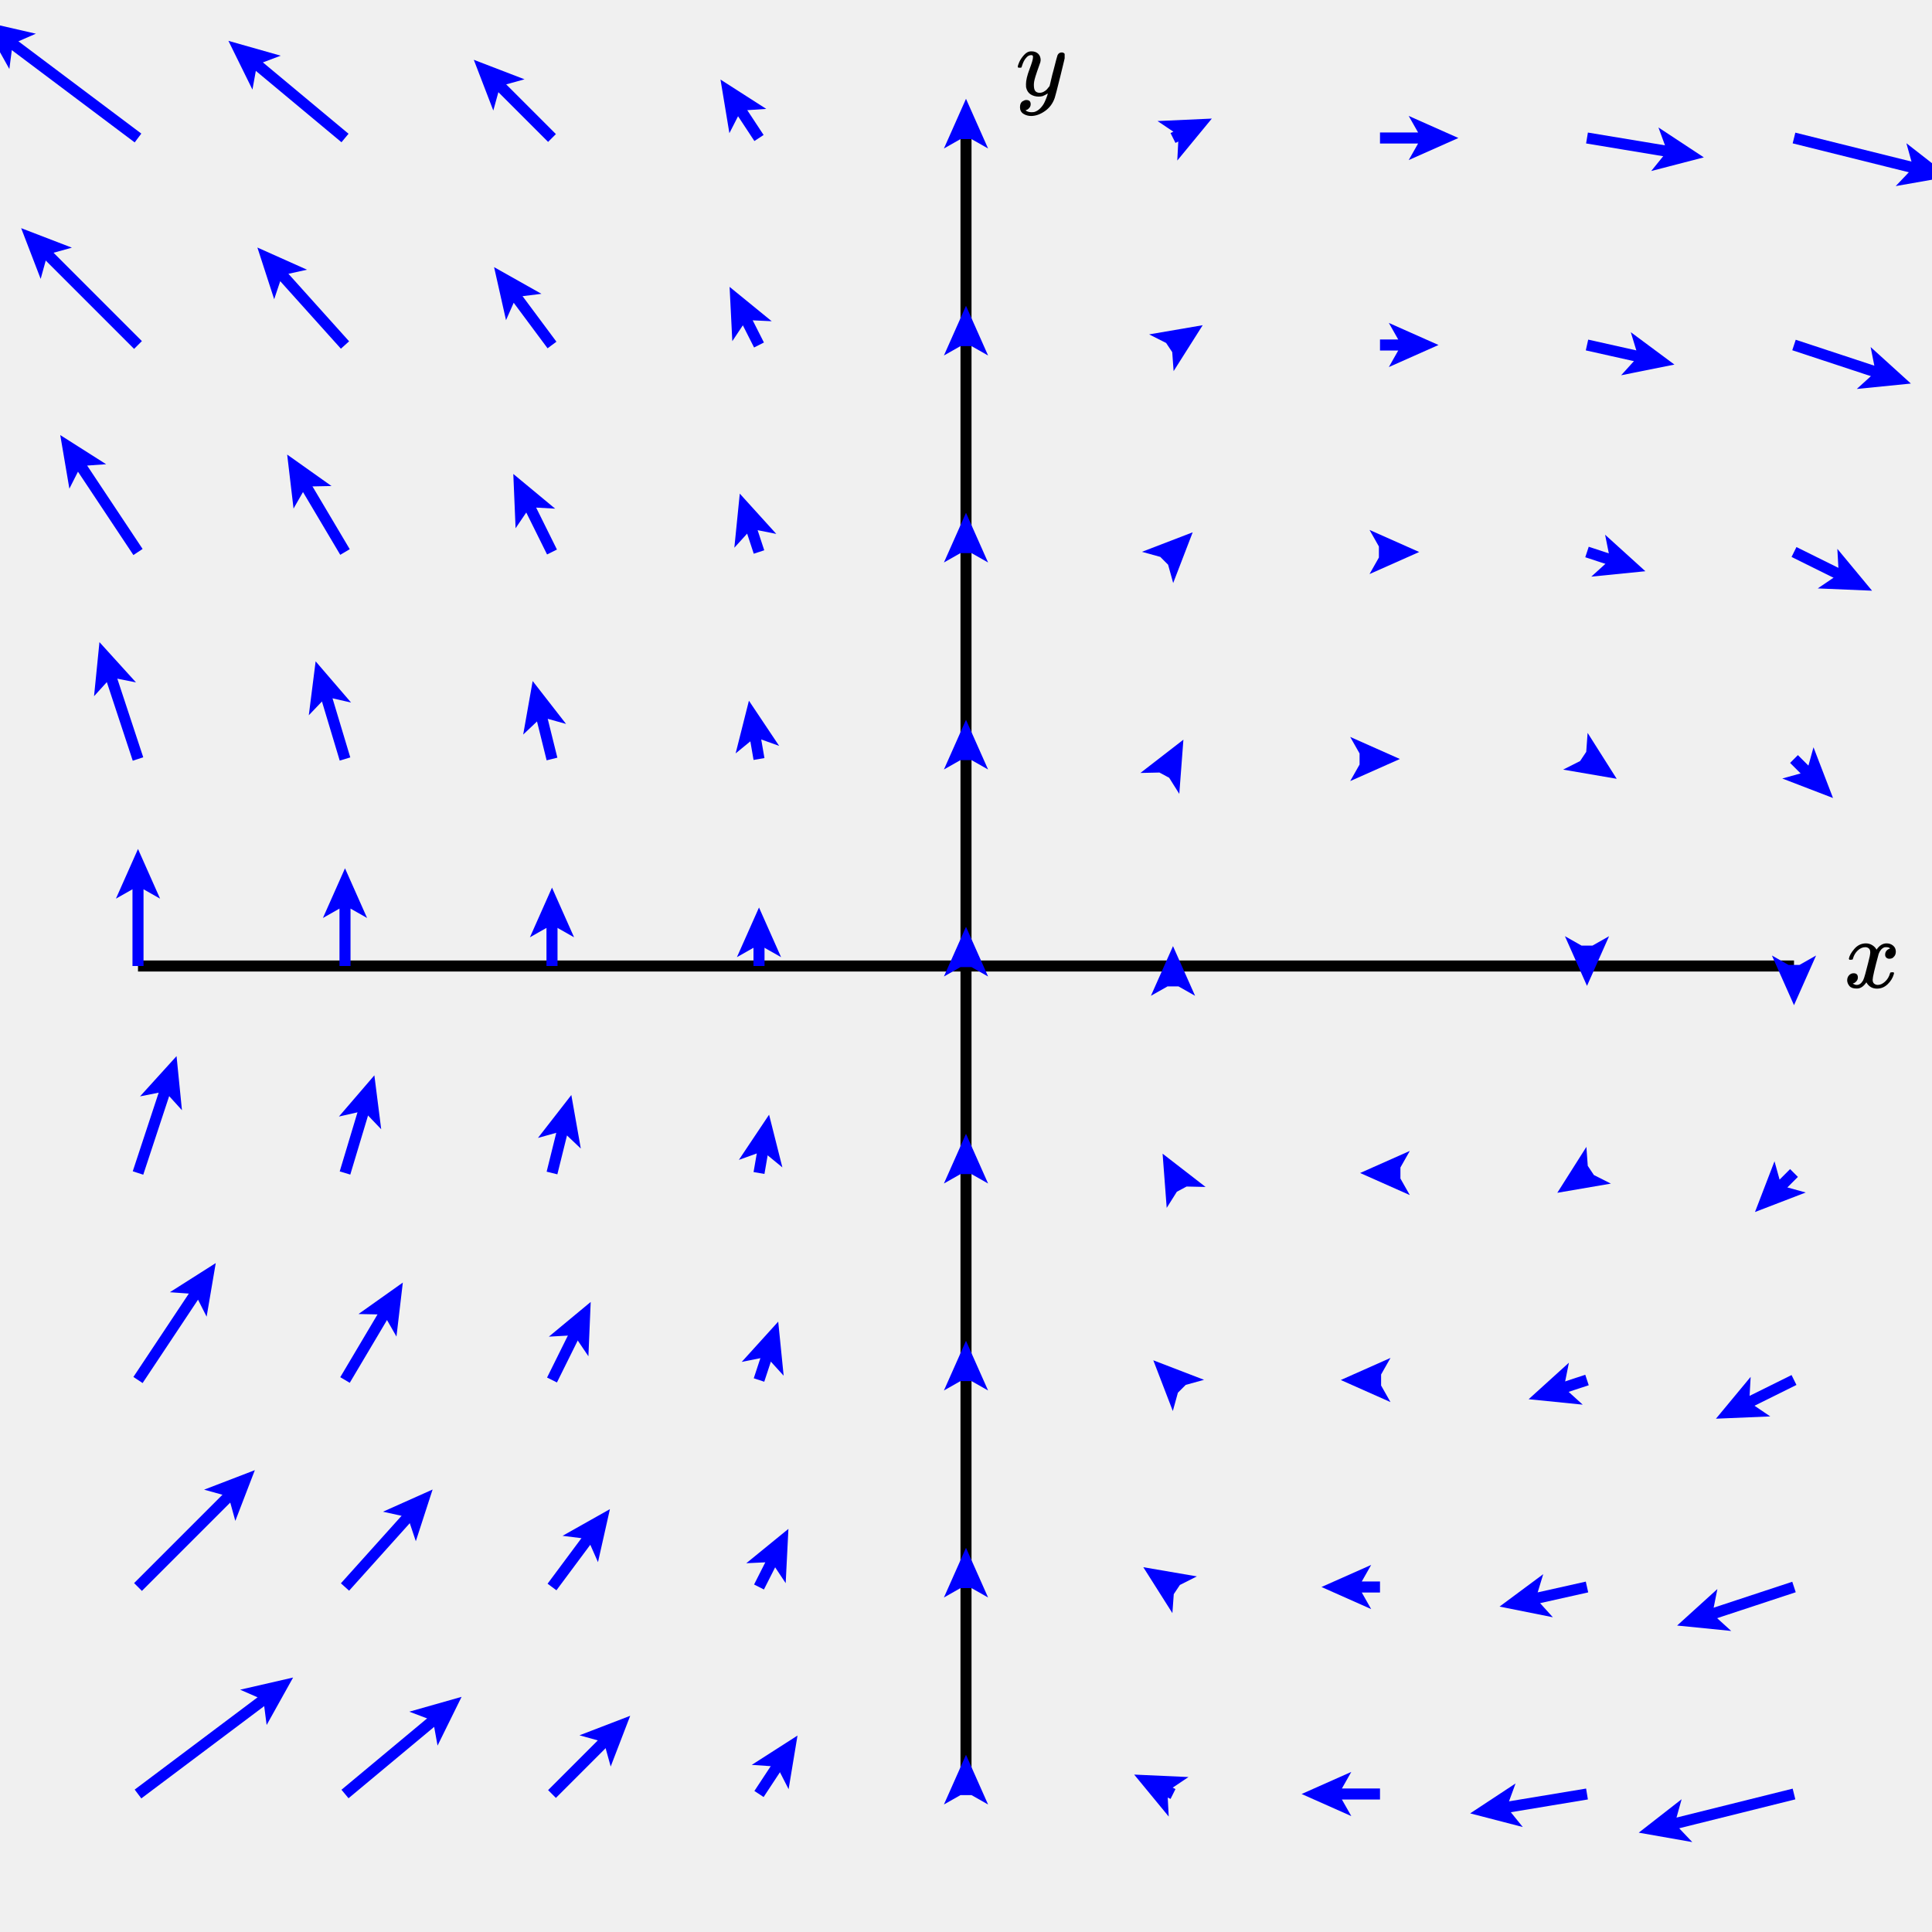
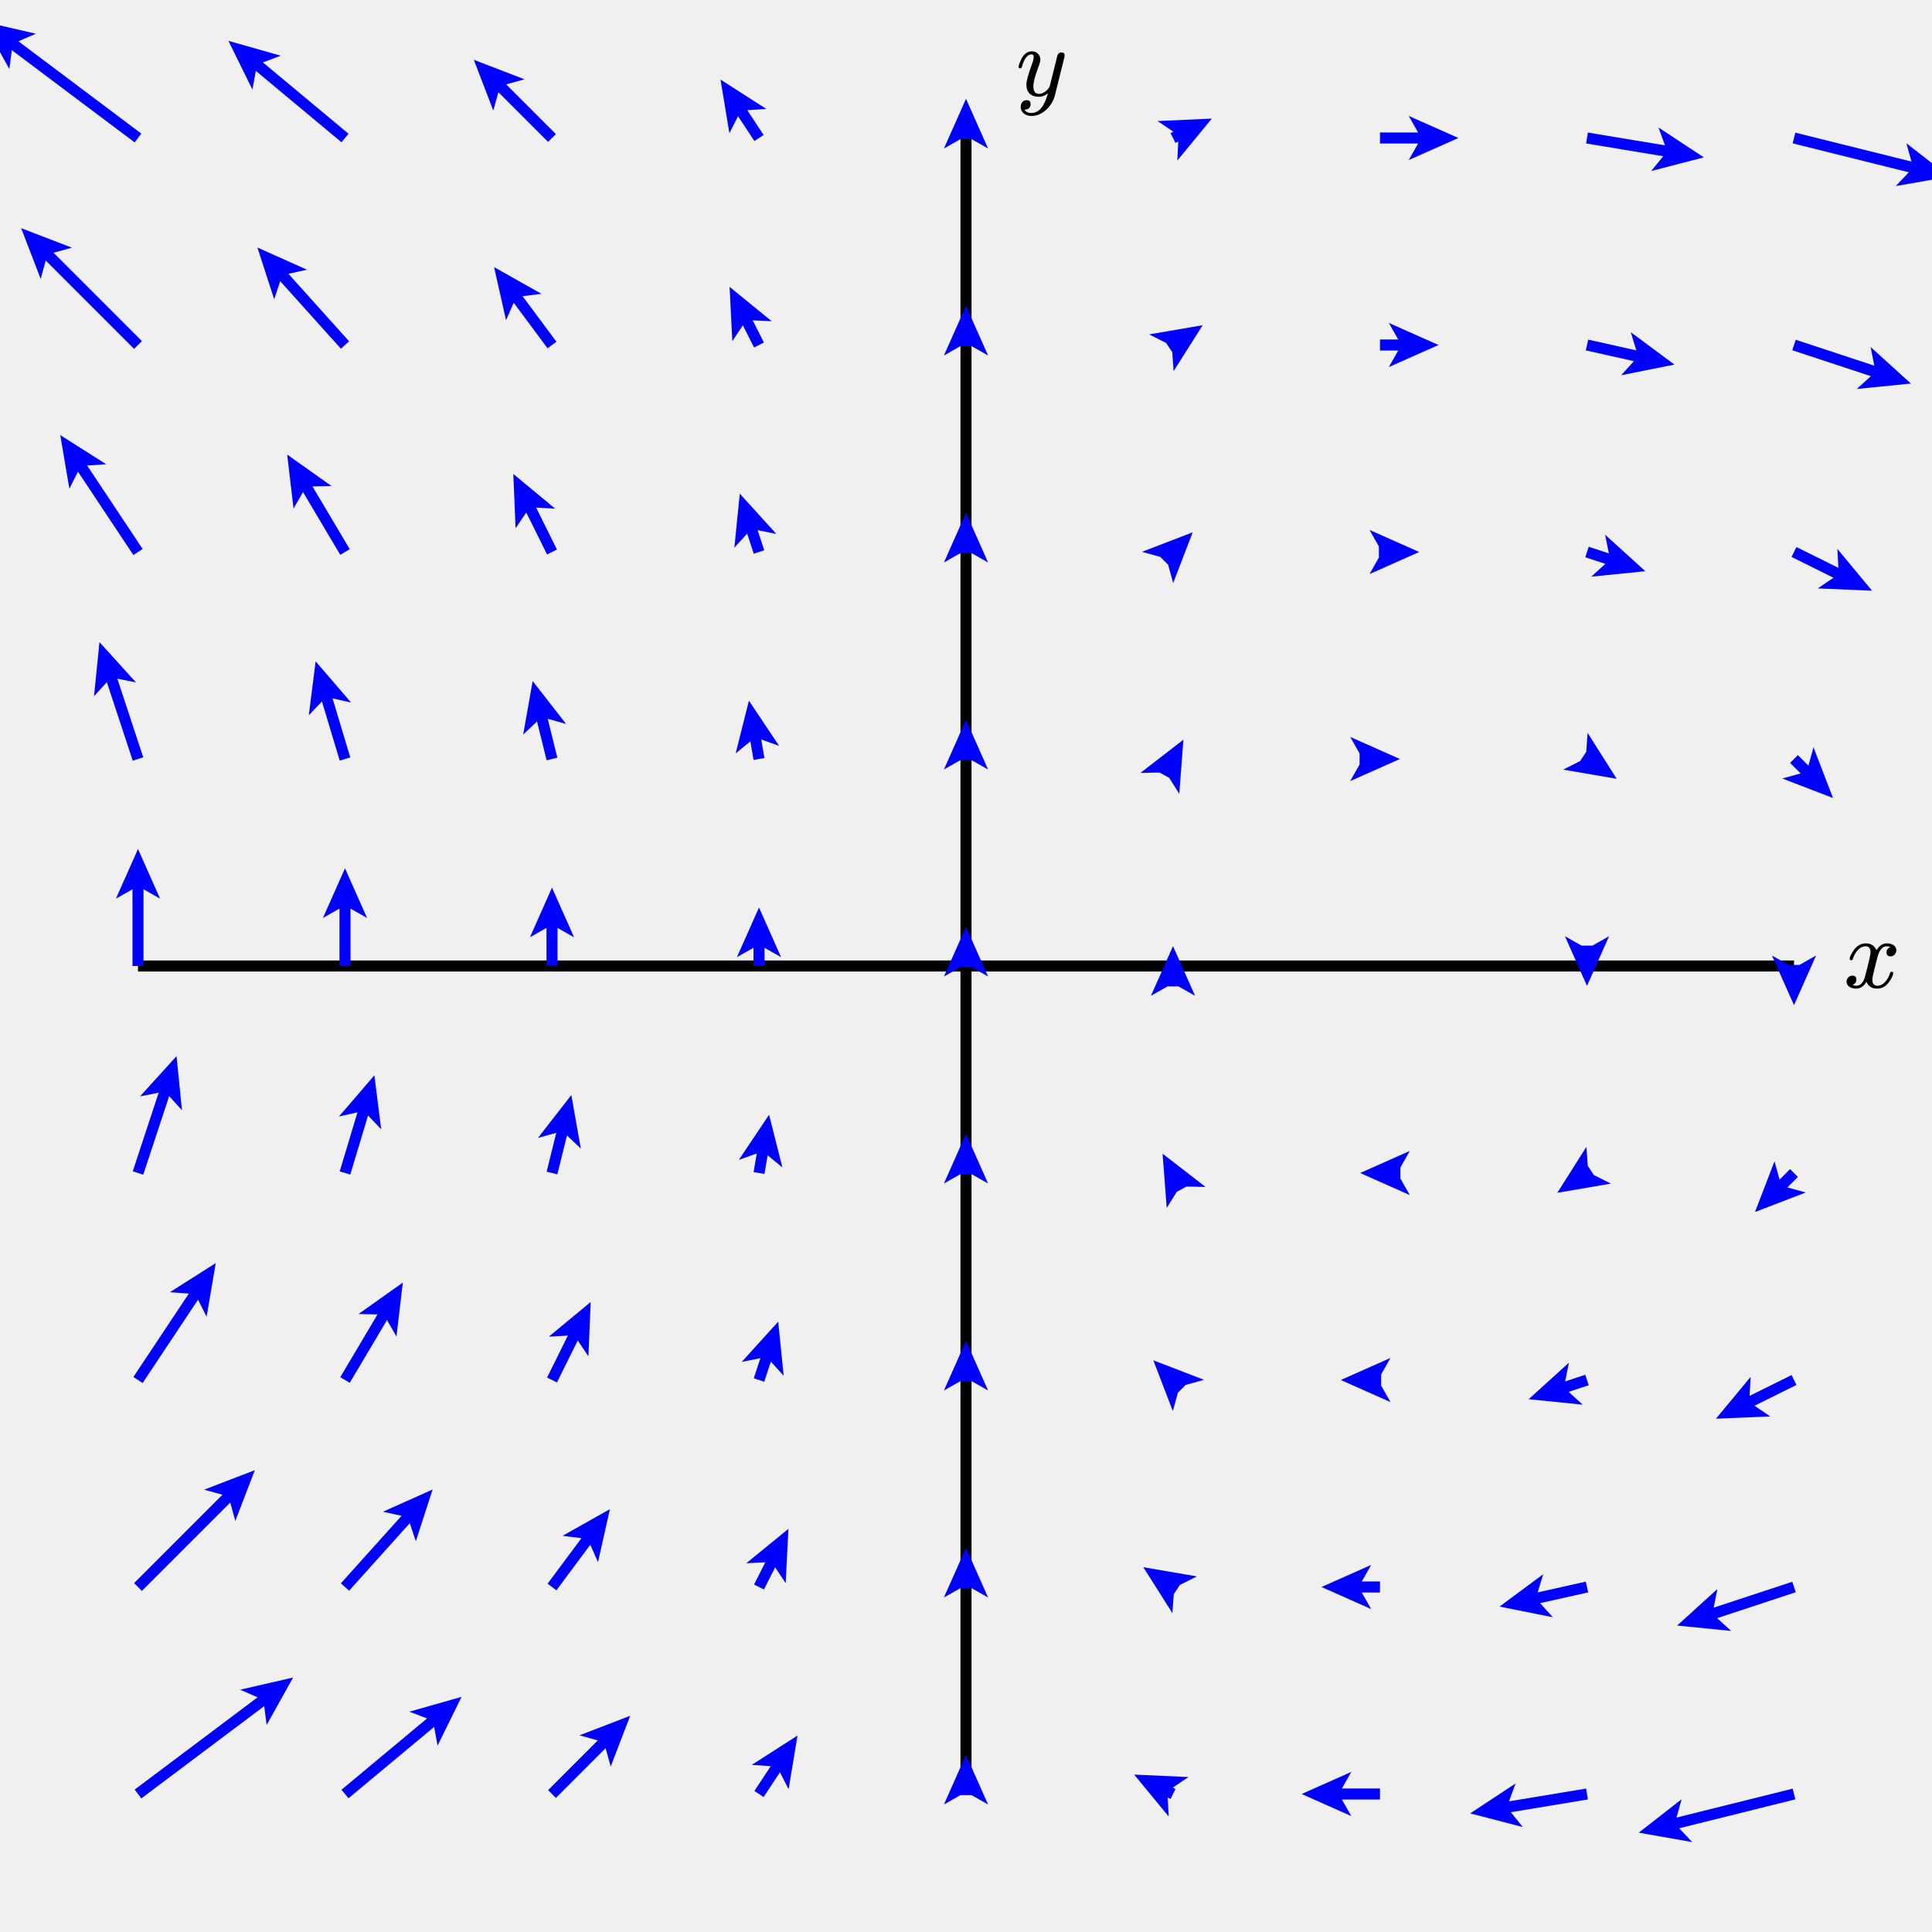
<svg xmlns="http://www.w3.org/2000/svg" xmlns:xlink="http://www.w3.org/1999/xlink" id="vector-field-exponent-1-figure" width="350" height="350" viewBox="0 0 350 350">
  <defs>
    <clipPath id="vector-field-exponent-1-__clipPath-0">
      <rect x="25.0" y="25.0" width="300.0" height="300.0" />
    </clipPath>
    <clipPath id="vector-field-exponent-1-__clipPath-1">
      <rect x="25.0" y="25.0" width="300.0" height="300.0" />
    </clipPath>
    <marker id="vector-field-exponent-1-arrow-head-end-2_None_24_60-blue" markerWidth="9.0" markerHeight="8.0" markerUnits="userSpaceOnUse" orient="auto-start-reverse" refX="6.5" refY="4.0">
      <path d="M 9.0 4.0L 0.0 8.0L 1.7 5.0L 1.7 3.0L 0.0 0.0Z" fill="blue" stroke="none" />
    </marker>
    <marker id="vector-field-exponent-1-arrow-head-end-2_None_24_60-blue-outline" markerWidth="13.0" markerHeight="12.0" markerUnits="userSpaceOnUse" orient="auto-start-reverse" refX="8.5" refY="6.0">
      <path d="M 11.8 7.8 L 2.8 11.8 A 2 2 0 0 1 0.0 10.0 L 0.0 2.0 A 2 2 0 0 1 2.8 0.2 L 11.8 4.2 A 2 2 0 0 1 11.8 7.8 Z" fill="white" stroke="none" />
    </marker>
  </defs>
  <g id="vector-field-exponent-1-axes" stroke="black" stroke-width="2">
    <line id="vector-field-exponent-1-__line-0" x1="25.0" y1="175.0" x2="325.0" y2="175.0" stroke="black" stroke-width="2" />
    <line id="vector-field-exponent-1-__line-1" x1="175.0" y1="325.0" x2="175.0" y2="25.0" stroke="black" stroke-width="2" />
  </g>
  <g id="vector-field-exponent-1-__label-0" transform="translate(334.0,175.0) translate(0.0,-4.1)">
    <g id="vector-field-exponent-1-__g-0">
      <svg style="vertical-align: -0.200px" width="10.352px" height="8.200px" role="img" focusable="false" viewBox="0 -442 572 453" x="0.0" y="0.0">
        <defs>
-           <path id="vector-field-exponent-1-MJX-1-TEX-I-1D465" d="M52 289Q59 331 106 386T222 442Q257 442 286 424T329 379Q371 442 430 442Q467 442 494 420T522 361Q522 332 508 314T481 292T458 288Q439 288 427 299T415 328Q415 374 465 391Q454 404 425 404Q412 404 406 402Q368 386 350 336Q290 115 290 78Q290 50 306 38T341 26Q378 26 414 59T463 140Q466 150 469 151T485 153H489Q504 153 504 145Q504 144 502 134Q486 77 440 33T333 -11Q263 -11 227 52Q186 -10 133 -10H127Q78 -10 57 16T35 71Q35 103 54 123T99 143Q142 143 142 101Q142 81 130 66T107 46T94 41L91 40Q91 39 97 36T113 29T132 26Q168 26 194 71Q203 87 217 139T245 247T261 313Q266 340 266 352Q266 380 251 392T217 404Q177 404 142 372T93 290Q91 281 88 280T72 278H58Q52 284 52 289Z" />
+           <path id="vector-field-exponent-1-MJX-1-NCM-I-1D465" d="M527 373C527 419 482 442 432 442C389 442 355 419 329 373C308 419 273 442 222 442C173 442 133 419 101 374C74 335 60 306 60 287C60 278 65 273 75 273C84 273 90 278 92 287C111 345 153 413 220 413C253 413 269 392 269 351C269 330 251 252 216 118C199 51 169 18 126 18C112 18 99 21 88 26C114 36 127 54 127 80C127 106 114 119 87 119C54 119 29 91 29 58C29 12 76-11 125-11C167-11 201 12 228 58C247 12 283-11 335-11C383-11 423 12 455 57C482 96 496 125 496 144C496 153 491 158 481 158C472 158 467 153 464 144C447 87 402 18 337 18C304 18 287 38 287 79C287 92 292 120 303 165L337 300C356 375 387 413 431 413C445 413 458 410 469 405C442 396 429 378 429 351C429 325 443 312 470 312C502 312 527 341 527 373Z" />
        </defs>
        <g stroke="currentColor" fill="currentColor" stroke-width="0" transform="scale(1,-1)">
          <g data-mml-node="math">
-             <g data-mml-node="mi" data-semantic-type="identifier" data-semantic-role="latinletter" data-semantic-font="italic" data-semantic-annotation="clearspeak:simple" data-semantic-id="0" data-semantic-speech="x">
-               <use data-c="1D465" xlink:href="#vector-field-exponent-1-MJX-1-TEX-I-1D465" />
+             <g data-mml-node="mi" data-semantic-type="identifier" data-semantic-role="latinletter" data-semantic-font="italic" data-semantic-annotation="clearspeak:simple;nemeth:number;depth:1" data-semantic-id="0" data-semantic-attributes="latex:x" data-semantic-speech="x">
+               <use data-c="1D465" xlink:href="#vector-field-exponent-1-MJX-1-NCM-I-1D465" />
            </g>
          </g>
        </g>
      </svg>
    </g>
  </g>
  <g id="vector-field-exponent-1-__label-1" transform="translate(184.0,21.0) translate(0.0,-11.7)">
    <g id="vector-field-exponent-1-__g-1">
      <svg style="vertical-align: -3.712px" width="8.872px" height="11.712px" role="img" focusable="false" viewBox="0 -442 490 647" x="0.0" y="0.0">
        <defs>
-           <path id="vector-field-exponent-1-MJX-2-TEX-I-1D466" d="M21 287Q21 301 36 335T84 406T158 442Q199 442 224 419T250 355Q248 336 247 334Q247 331 231 288T198 191T182 105Q182 62 196 45T238 27Q261 27 281 38T312 61T339 94Q339 95 344 114T358 173T377 247Q415 397 419 404Q432 431 462 431Q475 431 483 424T494 412T496 403Q496 390 447 193T391 -23Q363 -106 294 -155T156 -205Q111 -205 77 -183T43 -117Q43 -95 50 -80T69 -58T89 -48T106 -45Q150 -45 150 -87Q150 -107 138 -122T115 -142T102 -147L99 -148Q101 -153 118 -160T152 -167H160Q177 -167 186 -165Q219 -156 247 -127T290 -65T313 -9T321 21L315 17Q309 13 296 6T270 -6Q250 -11 231 -11Q185 -11 150 11T104 82Q103 89 103 113Q103 170 138 262T173 379Q173 380 173 381Q173 390 173 393T169 400T158 404H154Q131 404 112 385T82 344T65 302T57 280Q55 278 41 278H27Q21 284 21 287Z" />
+           <path id="vector-field-exponent-1-MJX-2-NCM-I-1D466" d="M163 442C118 442 83 417 58 367C39 328 29 301 29 286C29 277 34 272 45 272C59 272 60 278 64 293C87 372 119 412 160 412C173 412 180 403 180 385C180 369 175 346 164 317C126 214 107 145 107 108C107 32 154-13 231-13C264-13 295-1 323 23C288-109 233-175 158-175C124-175 101-164 89-142C129-140 149-121 149-85C149-60 136-47 109-47C72-47 50-78 50-115C50-170 100-205 158-205C273-205 367-99 392-1L486 377C489 388 490 396 490 401C490 421 479 431 458 431C442 431 429 423 420 408C414 387 409 369 406 354L342 97C332 61 279 16 234 16C196 16 177 41 177 92C177 134 194 198 227 284C240 319 247 343 247 357C247 406 212 442 163 442Z" />
        </defs>
        <g stroke="currentColor" fill="currentColor" stroke-width="0" transform="scale(1,-1)">
          <g data-mml-node="math">
-             <g data-mml-node="mi" data-semantic-type="identifier" data-semantic-role="latinletter" data-semantic-font="italic" data-semantic-annotation="clearspeak:simple" data-semantic-id="0" data-semantic-speech="y">
-               <use data-c="1D466" xlink:href="#vector-field-exponent-1-MJX-2-TEX-I-1D466" />
+             <g data-mml-node="mi" data-semantic-type="identifier" data-semantic-role="latinletter" data-semantic-font="italic" data-semantic-annotation="clearspeak:simple;nemeth:number;depth:1" data-semantic-id="0" data-semantic-attributes="latex:y" data-semantic-speech="y">
+               <use data-c="1D466" xlink:href="#vector-field-exponent-1-MJX-2-NCM-I-1D466" />
            </g>
          </g>
        </g>
      </svg>
    </g>
  </g>
  <g id="vector-field-exponent-1-__vector-field-0">
    <line id="vector-field-exponent-1-__line-2" x1="25.0" y1="325.0" x2="51.1" y2="305.4" stroke="blue" stroke-width="2" fill="none" marker-end="url(#vector-field-exponent-1-arrow-head-end-2_None_24_60-blue)" />
    <line id="vector-field-exponent-1-__line-3" x1="25.0" y1="287.5" x2="44.4" y2="268.1" stroke="blue" stroke-width="2" fill="none" marker-end="url(#vector-field-exponent-1-arrow-head-end-2_None_24_60-blue)" />
    <line id="vector-field-exponent-1-__line-4" x1="25.0" y1="250.0" x2="37.7" y2="230.9" stroke="blue" stroke-width="2" fill="none" marker-end="url(#vector-field-exponent-1-arrow-head-end-2_None_24_60-blue)" />
    <line id="vector-field-exponent-1-__line-5" x1="25.0" y1="212.5" x2="31.2" y2="193.7" stroke="blue" stroke-width="2" fill="none" marker-end="url(#vector-field-exponent-1-arrow-head-end-2_None_24_60-blue)" />
    <line id="vector-field-exponent-1-__line-6" x1="25.0" y1="175.0" x2="25.0" y2="156.3" stroke="blue" stroke-width="2" fill="none" marker-end="url(#vector-field-exponent-1-arrow-head-end-2_None_24_60-blue)" />
    <line id="vector-field-exponent-1-__line-7" x1="25.0" y1="137.5" x2="18.8" y2="118.7" stroke="blue" stroke-width="2" fill="none" marker-end="url(#vector-field-exponent-1-arrow-head-end-2_None_24_60-blue)" />
    <line id="vector-field-exponent-1-__line-8" x1="25.0" y1="100.0" x2="12.3" y2="80.9" stroke="blue" stroke-width="2" fill="none" marker-end="url(#vector-field-exponent-1-arrow-head-end-2_None_24_60-blue)" />
    <line id="vector-field-exponent-1-__line-9" x1="25.0" y1="62.5" x2="5.6" y2="43.1" stroke="blue" stroke-width="2" fill="none" marker-end="url(#vector-field-exponent-1-arrow-head-end-2_None_24_60-blue)" />
    <line id="vector-field-exponent-1-__line-10" x1="25.0" y1="25.0" x2="-1.1" y2="5.4" stroke="blue" stroke-width="2" fill="none" marker-end="url(#vector-field-exponent-1-arrow-head-end-2_None_24_60-blue)" />
    <line id="vector-field-exponent-1-__line-11" x1="62.5" y1="325.0" x2="81.7" y2="309.0" stroke="blue" stroke-width="2" fill="none" marker-end="url(#vector-field-exponent-1-arrow-head-end-2_None_24_60-blue)" />
    <line id="vector-field-exponent-1-__line-12" x1="62.5" y1="287.5" x2="76.7" y2="271.7" stroke="blue" stroke-width="2" fill="none" marker-end="url(#vector-field-exponent-1-arrow-head-end-2_None_24_60-blue)" />
    <line id="vector-field-exponent-1-__line-13" x1="62.5" y1="250.0" x2="71.7" y2="234.5" stroke="blue" stroke-width="2" fill="none" marker-end="url(#vector-field-exponent-1-arrow-head-end-2_None_24_60-blue)" />
    <line id="vector-field-exponent-1-__line-14" x1="62.5" y1="212.5" x2="67.1" y2="197.2" stroke="blue" stroke-width="2" fill="none" marker-end="url(#vector-field-exponent-1-arrow-head-end-2_None_24_60-blue)" />
    <line id="vector-field-exponent-1-__line-15" x1="62.5" y1="175.0" x2="62.5" y2="159.8" stroke="blue" stroke-width="2" fill="none" marker-end="url(#vector-field-exponent-1-arrow-head-end-2_None_24_60-blue)" />
    <line id="vector-field-exponent-1-__line-16" x1="62.5" y1="137.5" x2="57.9" y2="122.2" stroke="blue" stroke-width="2" fill="none" marker-end="url(#vector-field-exponent-1-arrow-head-end-2_None_24_60-blue)" />
    <line id="vector-field-exponent-1-__line-17" x1="62.5" y1="100.0" x2="53.3" y2="84.5" stroke="blue" stroke-width="2" fill="none" marker-end="url(#vector-field-exponent-1-arrow-head-end-2_None_24_60-blue)" />
    <line id="vector-field-exponent-1-__line-18" x1="62.5" y1="62.5" x2="48.3" y2="46.7" stroke="blue" stroke-width="2" fill="none" marker-end="url(#vector-field-exponent-1-arrow-head-end-2_None_24_60-blue)" />
    <line id="vector-field-exponent-1-__line-19" x1="62.5" y1="25.0" x2="43.3" y2="9.0" stroke="blue" stroke-width="2" fill="none" marker-end="url(#vector-field-exponent-1-arrow-head-end-2_None_24_60-blue)" />
    <line id="vector-field-exponent-1-__line-20" x1="100.0" y1="325.0" x2="112.4" y2="312.6" stroke="blue" stroke-width="2" fill="none" marker-end="url(#vector-field-exponent-1-arrow-head-end-2_None_24_60-blue)" />
    <line id="vector-field-exponent-1-__line-21" x1="100.0" y1="287.5" x2="109.0" y2="275.4" stroke="blue" stroke-width="2" fill="none" marker-end="url(#vector-field-exponent-1-arrow-head-end-2_None_24_60-blue)" />
    <line id="vector-field-exponent-1-__line-22" x1="100.0" y1="250.0" x2="105.9" y2="238.1" stroke="blue" stroke-width="2" fill="none" marker-end="url(#vector-field-exponent-1-arrow-head-end-2_None_24_60-blue)" />
    <line id="vector-field-exponent-1-__line-23" x1="100.0" y1="212.5" x2="102.9" y2="200.8" stroke="blue" stroke-width="2" fill="none" marker-end="url(#vector-field-exponent-1-arrow-head-end-2_None_24_60-blue)" />
    <line id="vector-field-exponent-1-__line-24" x1="100.0" y1="175.0" x2="100.0" y2="163.3" stroke="blue" stroke-width="2" fill="none" marker-end="url(#vector-field-exponent-1-arrow-head-end-2_None_24_60-blue)" />
    <line id="vector-field-exponent-1-__line-25" x1="100.0" y1="137.5" x2="97.1" y2="125.8" stroke="blue" stroke-width="2" fill="none" marker-end="url(#vector-field-exponent-1-arrow-head-end-2_None_24_60-blue)" />
    <line id="vector-field-exponent-1-__line-26" x1="100.0" y1="100.0" x2="94.1" y2="88.1" stroke="blue" stroke-width="2" fill="none" marker-end="url(#vector-field-exponent-1-arrow-head-end-2_None_24_60-blue)" />
    <line id="vector-field-exponent-1-__line-27" x1="100.0" y1="62.5" x2="91.0" y2="50.4" stroke="blue" stroke-width="2" fill="none" marker-end="url(#vector-field-exponent-1-arrow-head-end-2_None_24_60-blue)" />
    <line id="vector-field-exponent-1-__line-28" x1="100.0" y1="25.0" x2="87.6" y2="12.6" stroke="blue" stroke-width="2" fill="none" marker-end="url(#vector-field-exponent-1-arrow-head-end-2_None_24_60-blue)" />
    <line id="vector-field-exponent-1-__line-29" x1="137.5" y1="325.0" x2="143.1" y2="316.5" stroke="blue" stroke-width="2" fill="none" marker-end="url(#vector-field-exponent-1-arrow-head-end-2_None_24_60-blue)" />
    <line id="vector-field-exponent-1-__line-30" x1="137.5" y1="287.5" x2="141.7" y2="279.2" stroke="blue" stroke-width="2" fill="none" marker-end="url(#vector-field-exponent-1-arrow-head-end-2_None_24_60-blue)" />
    <line id="vector-field-exponent-1-__line-31" x1="137.5" y1="250.0" x2="140.2" y2="241.8" stroke="blue" stroke-width="2" fill="none" marker-end="url(#vector-field-exponent-1-arrow-head-end-2_None_24_60-blue)" />
    <line id="vector-field-exponent-1-__line-32" x1="137.5" y1="212.5" x2="138.9" y2="204.4" stroke="blue" stroke-width="2" fill="none" marker-end="url(#vector-field-exponent-1-arrow-head-end-2_None_24_60-blue)" />
    <line id="vector-field-exponent-1-__line-33" x1="137.5" y1="175.0" x2="137.5" y2="166.9" stroke="blue" stroke-width="2" fill="none" marker-end="url(#vector-field-exponent-1-arrow-head-end-2_None_24_60-blue)" />
    <line id="vector-field-exponent-1-__line-34" x1="137.5" y1="137.5" x2="136.1" y2="129.4" stroke="blue" stroke-width="2" fill="none" marker-end="url(#vector-field-exponent-1-arrow-head-end-2_None_24_60-blue)" />
    <line id="vector-field-exponent-1-__line-35" x1="137.5" y1="100.0" x2="134.8" y2="91.8" stroke="blue" stroke-width="2" fill="none" marker-end="url(#vector-field-exponent-1-arrow-head-end-2_None_24_60-blue)" />
    <line id="vector-field-exponent-1-__line-36" x1="137.5" y1="62.5" x2="133.3" y2="54.2" stroke="blue" stroke-width="2" fill="none" marker-end="url(#vector-field-exponent-1-arrow-head-end-2_None_24_60-blue)" />
    <line id="vector-field-exponent-1-__line-37" x1="137.5" y1="25.0" x2="131.9" y2="16.5" stroke="blue" stroke-width="2" fill="none" marker-end="url(#vector-field-exponent-1-arrow-head-end-2_None_24_60-blue)" />
    <line id="vector-field-exponent-1-__line-38" x1="175.0" y1="325.0" x2="175.0" y2="320.4" stroke="blue" stroke-width="2" fill="none" marker-end="url(#vector-field-exponent-1-arrow-head-end-2_None_24_60-blue)" />
    <line id="vector-field-exponent-1-__line-39" x1="175.0" y1="287.5" x2="175.0" y2="282.9" stroke="blue" stroke-width="2" fill="none" marker-end="url(#vector-field-exponent-1-arrow-head-end-2_None_24_60-blue)" />
    <line id="vector-field-exponent-1-__line-40" x1="175.0" y1="250.0" x2="175.0" y2="245.4" stroke="blue" stroke-width="2" fill="none" marker-end="url(#vector-field-exponent-1-arrow-head-end-2_None_24_60-blue)" />
    <line id="vector-field-exponent-1-__line-41" x1="175.0" y1="212.5" x2="175.0" y2="207.9" stroke="blue" stroke-width="2" fill="none" marker-end="url(#vector-field-exponent-1-arrow-head-end-2_None_24_60-blue)" />
    <line id="vector-field-exponent-1-__line-42" x1="175.0" y1="175.0" x2="175.0" y2="170.4" stroke="blue" stroke-width="2" fill="none" marker-end="url(#vector-field-exponent-1-arrow-head-end-2_None_24_60-blue)" />
    <line id="vector-field-exponent-1-__line-43" x1="175.0" y1="137.5" x2="175.0" y2="132.9" stroke="blue" stroke-width="2" fill="none" marker-end="url(#vector-field-exponent-1-arrow-head-end-2_None_24_60-blue)" />
    <line id="vector-field-exponent-1-__line-44" x1="175.0" y1="100.0" x2="175.0" y2="95.4" stroke="blue" stroke-width="2" fill="none" marker-end="url(#vector-field-exponent-1-arrow-head-end-2_None_24_60-blue)" />
    <line id="vector-field-exponent-1-__line-45" x1="175.0" y1="62.5" x2="175.0" y2="57.9" stroke="blue" stroke-width="2" fill="none" marker-end="url(#vector-field-exponent-1-arrow-head-end-2_None_24_60-blue)" />
    <line id="vector-field-exponent-1-__line-46" x1="175.0" y1="25.0" x2="175.0" y2="20.4" stroke="blue" stroke-width="2" fill="none" marker-end="url(#vector-field-exponent-1-arrow-head-end-2_None_24_60-blue)" />
    <line id="vector-field-exponent-1-__line-47" x1="212.5" y1="325.0" x2="207.7" y2="322.6" stroke="blue" stroke-width="2" fill="none" marker-end="url(#vector-field-exponent-1-arrow-head-end-2_None_24_60-blue)" />
    <line id="vector-field-exponent-1-__line-48" x1="212.5" y1="287.5" x2="209.2" y2="285.3" stroke="blue" stroke-width="2" fill="none" marker-end="url(#vector-field-exponent-1-arrow-head-end-2_None_24_60-blue)" />
    <line id="vector-field-exponent-1-__line-49" x1="212.5" y1="250.0" x2="210.7" y2="248.2" stroke="blue" stroke-width="2" fill="none" marker-end="url(#vector-field-exponent-1-arrow-head-end-2_None_24_60-blue)" />
    <line id="vector-field-exponent-1-__line-50" x1="212.5" y1="212.5" x2="211.8" y2="211.2" stroke="blue" stroke-width="2" fill="none" marker-end="url(#vector-field-exponent-1-arrow-head-end-2_None_24_60-blue)" />
    <line id="vector-field-exponent-1-__line-51" x1="212.5" y1="175.0" x2="212.5" y2="173.9" stroke="blue" stroke-width="2" fill="none" marker-end="url(#vector-field-exponent-1-arrow-head-end-2_None_24_60-blue)" />
    <line id="vector-field-exponent-1-__line-52" x1="212.5" y1="137.5" x2="213.2" y2="136.2" stroke="blue" stroke-width="2" fill="none" marker-end="url(#vector-field-exponent-1-arrow-head-end-2_None_24_60-blue)" />
    <line id="vector-field-exponent-1-__line-53" x1="212.5" y1="100.0" x2="214.3" y2="98.2" stroke="blue" stroke-width="2" fill="none" marker-end="url(#vector-field-exponent-1-arrow-head-end-2_None_24_60-blue)" />
    <line id="vector-field-exponent-1-__line-54" x1="212.5" y1="62.5" x2="215.8" y2="60.3" stroke="blue" stroke-width="2" fill="none" marker-end="url(#vector-field-exponent-1-arrow-head-end-2_None_24_60-blue)" />
    <line id="vector-field-exponent-1-__line-55" x1="212.5" y1="25.0" x2="217.3" y2="22.6" stroke="blue" stroke-width="2" fill="none" marker-end="url(#vector-field-exponent-1-arrow-head-end-2_None_24_60-blue)" />
    <line id="vector-field-exponent-1-__line-56" x1="250.0" y1="325.0" x2="238.3" y2="325.0" stroke="blue" stroke-width="2" fill="none" marker-end="url(#vector-field-exponent-1-arrow-head-end-2_None_24_60-blue)" />
    <line id="vector-field-exponent-1-__line-57" x1="250.0" y1="287.5" x2="241.9" y2="287.5" stroke="blue" stroke-width="2" fill="none" marker-end="url(#vector-field-exponent-1-arrow-head-end-2_None_24_60-blue)" />
    <line id="vector-field-exponent-1-__line-58" x1="250.0" y1="250.0" x2="245.4" y2="250.0" stroke="blue" stroke-width="2" fill="none" marker-end="url(#vector-field-exponent-1-arrow-head-end-2_None_24_60-blue)" />
    <line id="vector-field-exponent-1-__line-59" x1="250.0" y1="212.5" x2="248.9" y2="212.5" stroke="blue" stroke-width="2" fill="none" marker-end="url(#vector-field-exponent-1-arrow-head-end-2_None_24_60-blue)" />
    <line id="vector-field-exponent-1-__line-60" x1="250.0" y1="137.5" x2="251.1" y2="137.5" stroke="blue" stroke-width="2" fill="none" marker-end="url(#vector-field-exponent-1-arrow-head-end-2_None_24_60-blue)" />
    <line id="vector-field-exponent-1-__line-61" x1="250.0" y1="100.0" x2="254.6" y2="100.0" stroke="blue" stroke-width="2" fill="none" marker-end="url(#vector-field-exponent-1-arrow-head-end-2_None_24_60-blue)" />
    <line id="vector-field-exponent-1-__line-62" x1="250.0" y1="62.5" x2="258.1" y2="62.5" stroke="blue" stroke-width="2" fill="none" marker-end="url(#vector-field-exponent-1-arrow-head-end-2_None_24_60-blue)" />
    <line id="vector-field-exponent-1-__line-63" x1="250.0" y1="25.0" x2="261.7" y2="25.0" stroke="blue" stroke-width="2" fill="none" marker-end="url(#vector-field-exponent-1-arrow-head-end-2_None_24_60-blue)" />
    <line id="vector-field-exponent-1-__line-64" x1="287.5" y1="325.0" x2="268.8" y2="328.1" stroke="blue" stroke-width="2" fill="none" marker-end="url(#vector-field-exponent-1-arrow-head-end-2_None_24_60-blue)" />
    <line id="vector-field-exponent-1-__line-65" x1="287.5" y1="287.5" x2="274.1" y2="290.5" stroke="blue" stroke-width="2" fill="none" marker-end="url(#vector-field-exponent-1-arrow-head-end-2_None_24_60-blue)" />
    <line id="vector-field-exponent-1-__line-66" x1="287.5" y1="250.0" x2="279.3" y2="252.7" stroke="blue" stroke-width="2" fill="none" marker-end="url(#vector-field-exponent-1-arrow-head-end-2_None_24_60-blue)" />
    <line id="vector-field-exponent-1-__line-67" x1="287.5" y1="212.5" x2="284.2" y2="214.7" stroke="blue" stroke-width="2" fill="none" marker-end="url(#vector-field-exponent-1-arrow-head-end-2_None_24_60-blue)" />
    <line id="vector-field-exponent-1-__line-68" x1="287.5" y1="175.0" x2="287.5" y2="176.1" stroke="blue" stroke-width="2" fill="none" marker-end="url(#vector-field-exponent-1-arrow-head-end-2_None_24_60-blue)" />
    <line id="vector-field-exponent-1-__line-69" x1="287.5" y1="137.5" x2="290.8" y2="139.7" stroke="blue" stroke-width="2" fill="none" marker-end="url(#vector-field-exponent-1-arrow-head-end-2_None_24_60-blue)" />
    <line id="vector-field-exponent-1-__line-70" x1="287.5" y1="100.0" x2="295.7" y2="102.7" stroke="blue" stroke-width="2" fill="none" marker-end="url(#vector-field-exponent-1-arrow-head-end-2_None_24_60-blue)" />
    <line id="vector-field-exponent-1-__line-71" x1="287.5" y1="62.5" x2="300.9" y2="65.5" stroke="blue" stroke-width="2" fill="none" marker-end="url(#vector-field-exponent-1-arrow-head-end-2_None_24_60-blue)" />
    <line id="vector-field-exponent-1-__line-72" x1="287.5" y1="25.0" x2="306.2" y2="28.1" stroke="blue" stroke-width="2" fill="none" marker-end="url(#vector-field-exponent-1-arrow-head-end-2_None_24_60-blue)" />
    <line id="vector-field-exponent-1-__line-73" x1="325.0" y1="325.0" x2="299.3" y2="331.4" stroke="blue" stroke-width="2" fill="none" marker-end="url(#vector-field-exponent-1-arrow-head-end-2_None_24_60-blue)" />
    <line id="vector-field-exponent-1-__line-74" x1="325.0" y1="287.5" x2="306.2" y2="293.7" stroke="blue" stroke-width="2" fill="none" marker-end="url(#vector-field-exponent-1-arrow-head-end-2_None_24_60-blue)" />
    <line id="vector-field-exponent-1-__line-75" x1="325.0" y1="250.0" x2="313.1" y2="255.9" stroke="blue" stroke-width="2" fill="none" marker-end="url(#vector-field-exponent-1-arrow-head-end-2_None_24_60-blue)" />
    <line id="vector-field-exponent-1-__line-76" x1="325.0" y1="212.5" x2="319.7" y2="217.8" stroke="blue" stroke-width="2" fill="none" marker-end="url(#vector-field-exponent-1-arrow-head-end-2_None_24_60-blue)" />
    <line id="vector-field-exponent-1-__line-77" x1="325.0" y1="175.0" x2="325.0" y2="179.6" stroke="blue" stroke-width="2" fill="none" marker-end="url(#vector-field-exponent-1-arrow-head-end-2_None_24_60-blue)" />
    <line id="vector-field-exponent-1-__line-78" x1="325.0" y1="137.5" x2="330.3" y2="142.8" stroke="blue" stroke-width="2" fill="none" marker-end="url(#vector-field-exponent-1-arrow-head-end-2_None_24_60-blue)" />
    <line id="vector-field-exponent-1-__line-79" x1="325.0" y1="100.0" x2="336.9" y2="105.9" stroke="blue" stroke-width="2" fill="none" marker-end="url(#vector-field-exponent-1-arrow-head-end-2_None_24_60-blue)" />
    <line id="vector-field-exponent-1-__line-80" x1="325.0" y1="62.5" x2="343.8" y2="68.7" stroke="blue" stroke-width="2" fill="none" marker-end="url(#vector-field-exponent-1-arrow-head-end-2_None_24_60-blue)" />
    <line id="vector-field-exponent-1-__line-81" x1="325.0" y1="25.0" x2="350.7" y2="31.4" stroke="blue" stroke-width="2" fill="none" marker-end="url(#vector-field-exponent-1-arrow-head-end-2_None_24_60-blue)" />
  </g>
</svg>
